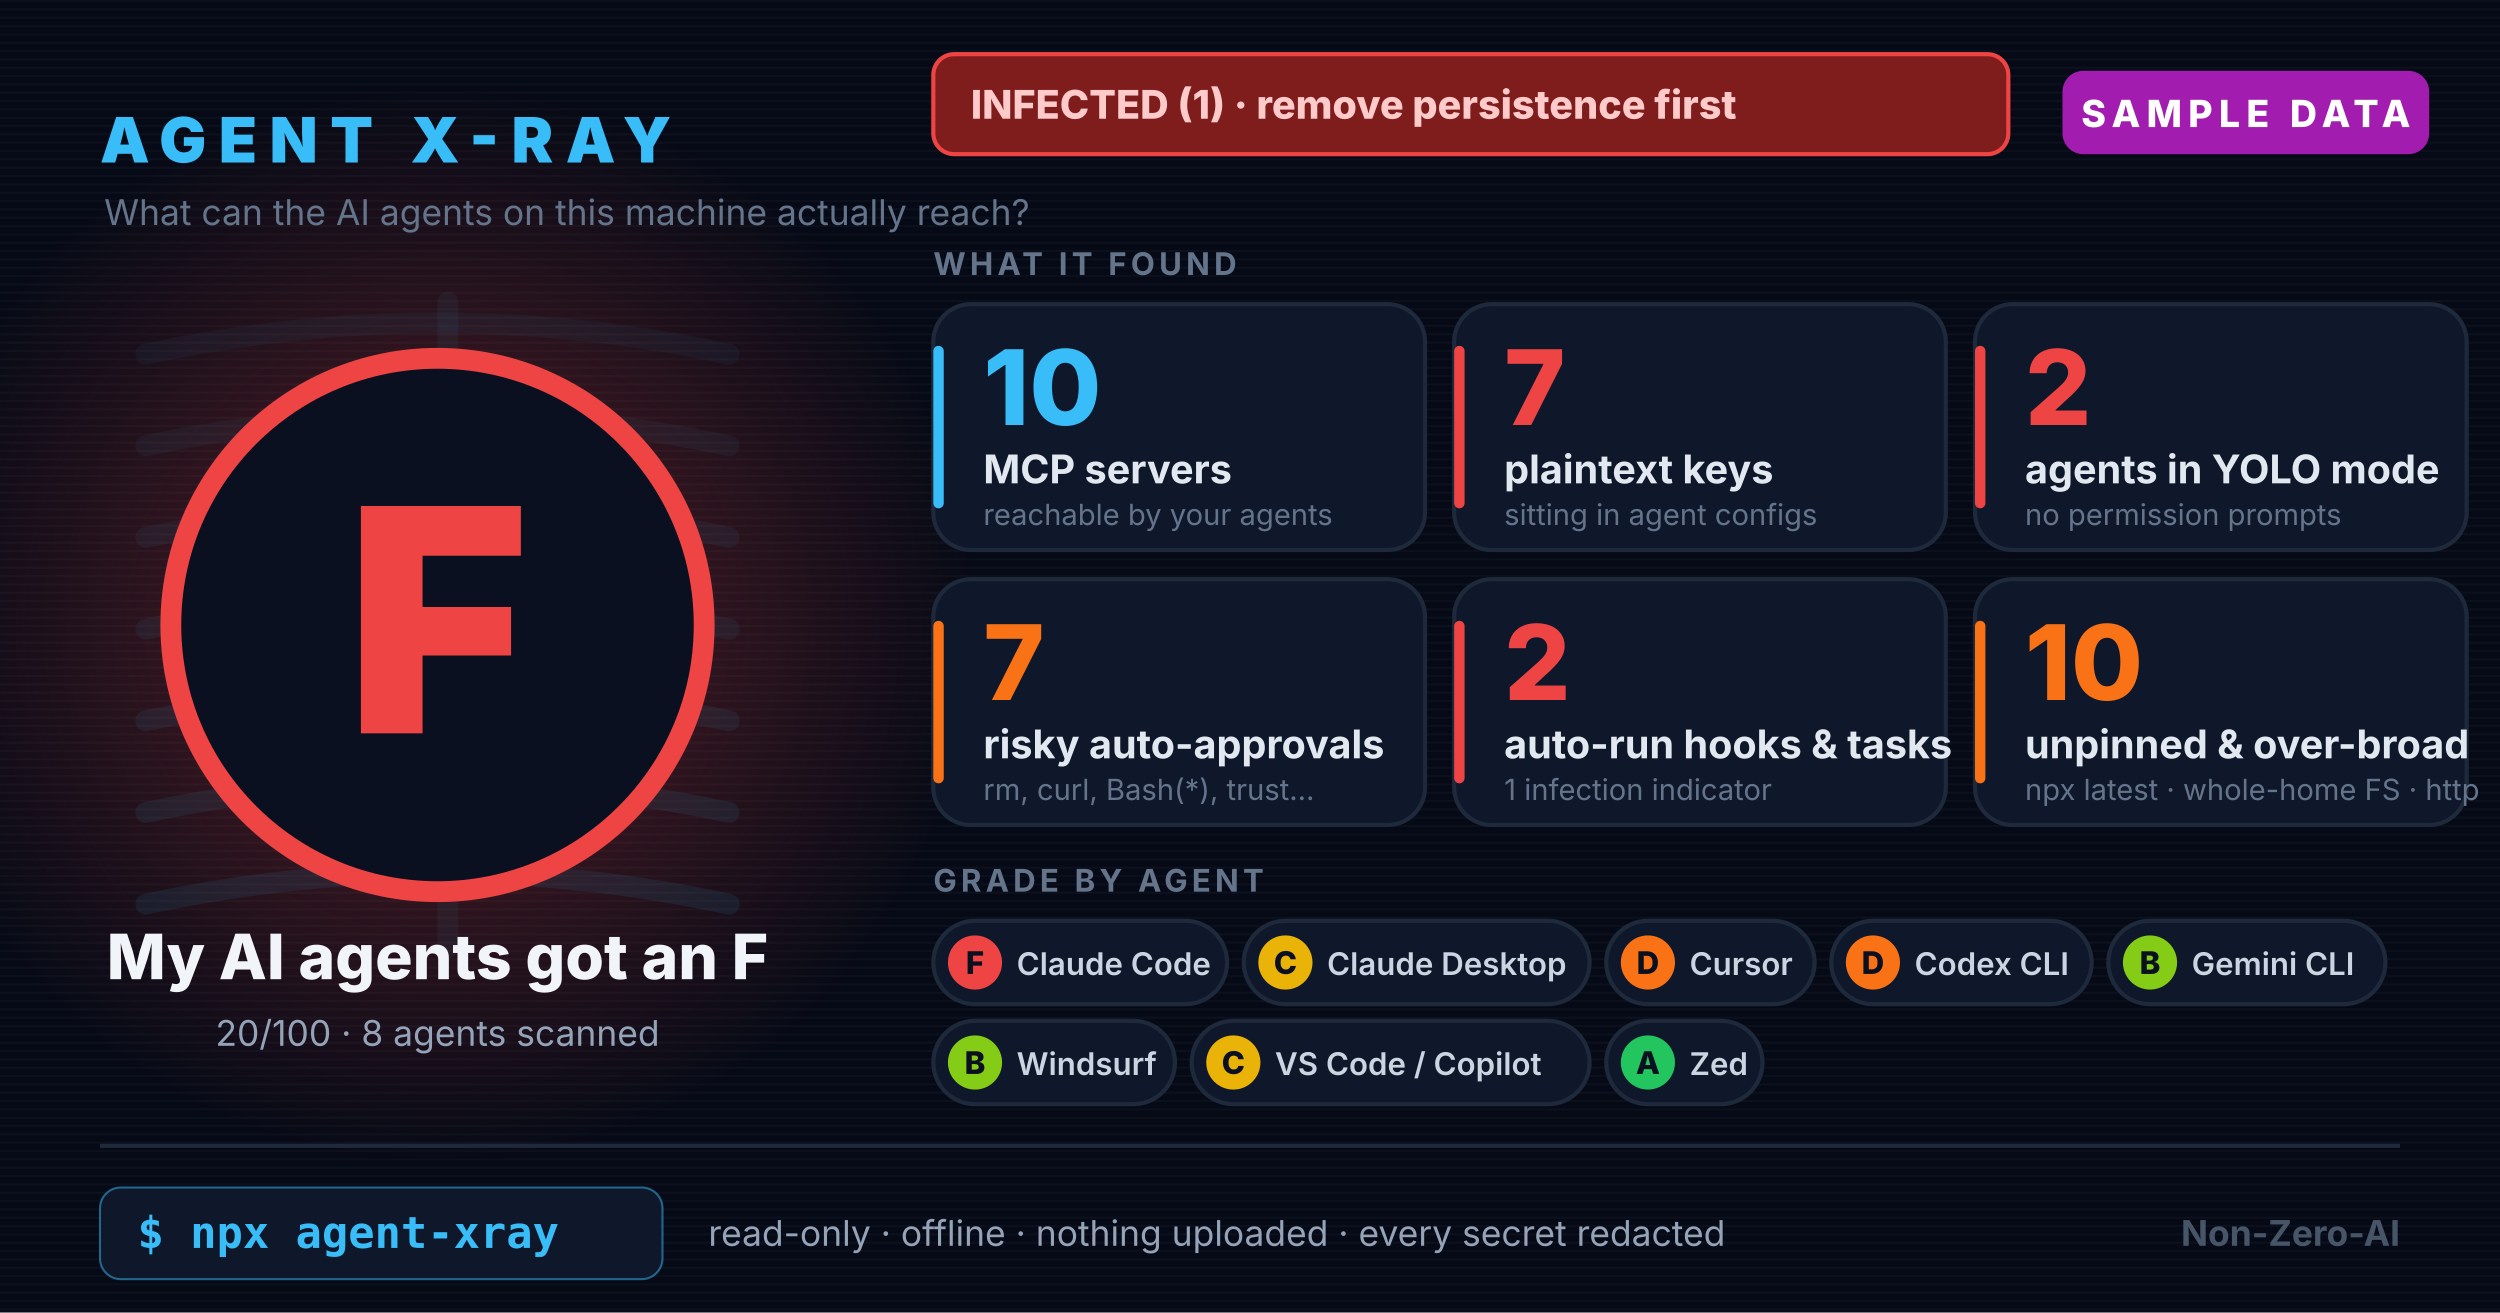
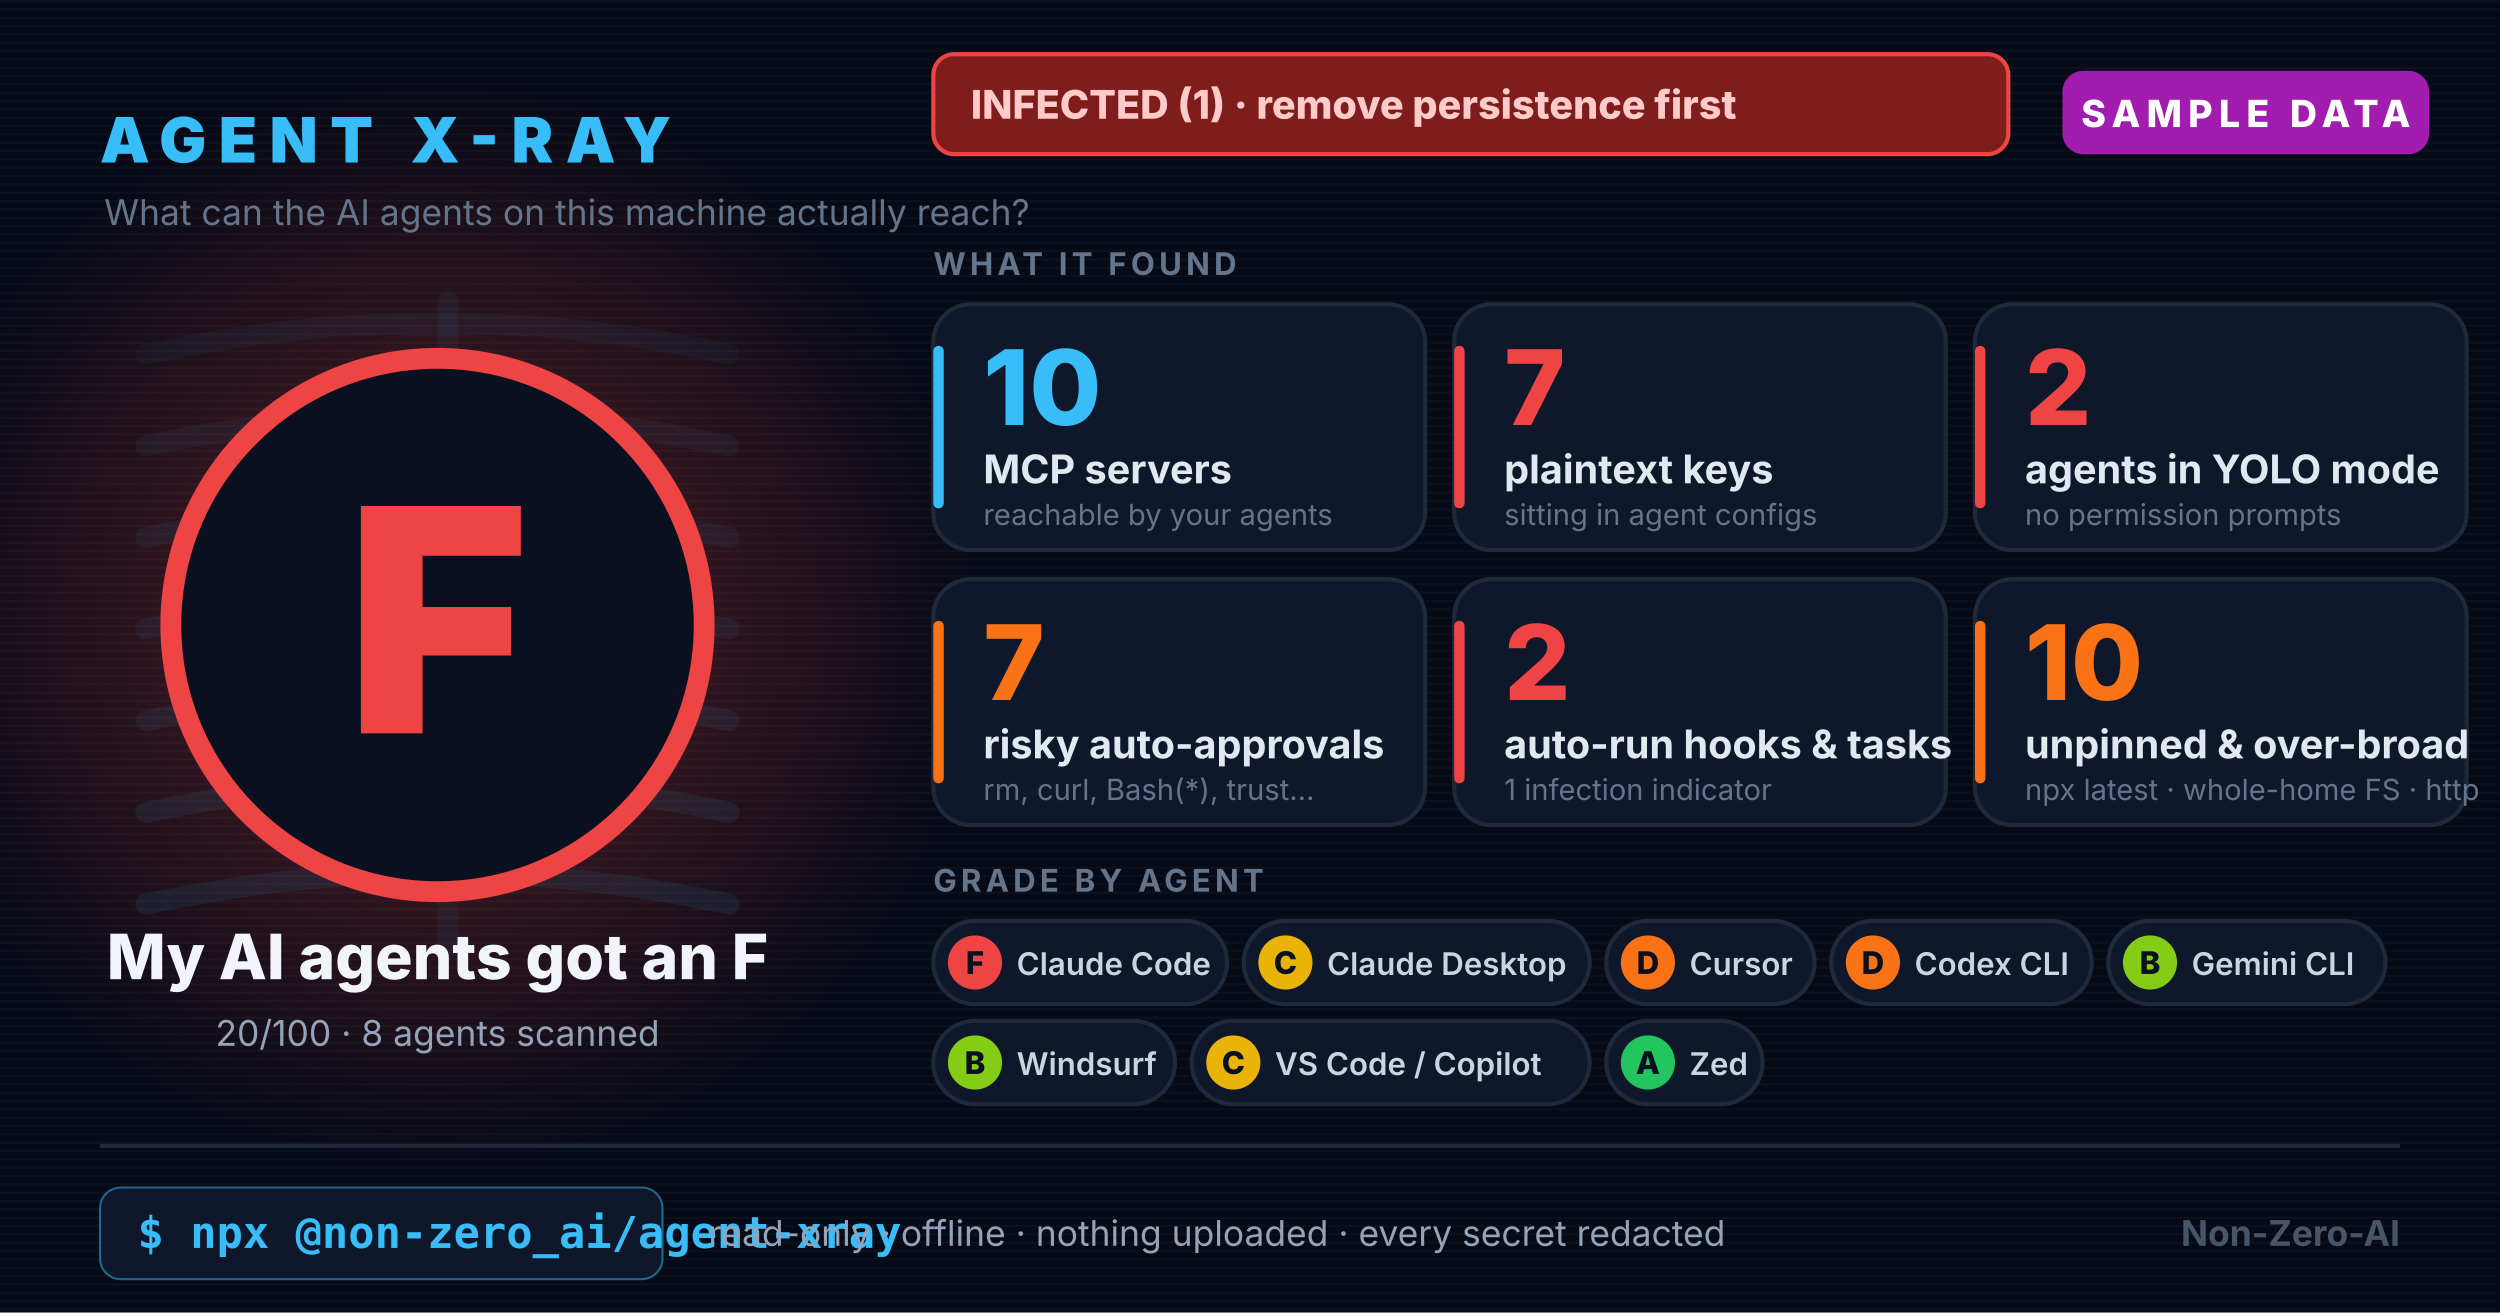
<svg xmlns="http://www.w3.org/2000/svg" width="1200" height="630" viewBox="0 0 1200 630">
  <defs>
    <radialGradient id="glow" cx="210" cy="300" r="260" gradientUnits="userSpaceOnUse">
      <stop offset="0" stop-color="#ef4444" stop-opacity="0.35" />
      <stop offset="1" stop-color="#ef4444" stop-opacity="0" />
    </radialGradient>
    <pattern id="scan" width="4" height="4" patternUnits="userSpaceOnUse">
      <rect width="4" height="1" fill="#ffffff" fill-opacity="0.025" />
    </pattern>
  </defs>
  <rect width="1200" height="630" fill="#060a16" />
  <rect width="1200" height="630" fill="url(#scan)" />
  <circle cx="210" cy="300" r="260" fill="url(#glow)" />
  <path d="M 70 170 Q 210 140 350 170" stroke="#38bdf8" stroke-opacity="0.05" stroke-width="10" fill="none" stroke-linecap="round" />
  <path d="M 70 214 Q 210 184 350 214" stroke="#38bdf8" stroke-opacity="0.056" stroke-width="10" fill="none" stroke-linecap="round" />
  <path d="M 70 258 Q 210 228 350 258" stroke="#38bdf8" stroke-opacity="0.062" stroke-width="10" fill="none" stroke-linecap="round" />
  <path d="M 70 302 Q 210 272 350 302" stroke="#38bdf8" stroke-opacity="0.068" stroke-width="10" fill="none" stroke-linecap="round" />
  <path d="M 70 346 Q 210 316 350 346" stroke="#38bdf8" stroke-opacity="0.074" stroke-width="10" fill="none" stroke-linecap="round" />
  <path d="M 70 390 Q 210 360 350 390" stroke="#38bdf8" stroke-opacity="0.08" stroke-width="10" fill="none" stroke-linecap="round" />
  <path d="M 70 434 Q 210 404 350 434" stroke="#38bdf8" stroke-opacity="0.086" stroke-width="10" fill="none" stroke-linecap="round" />
  <rect x="210" y="140" width="10" height="320" rx="5" fill="#38bdf8" fill-opacity="0.06" />
  <text x="48" y="78" font-family="Inter, 'Segoe UI', -apple-system, BlinkMacSystemFont, Roboto, Helvetica, Arial, sans-serif" font-size="30" font-weight="900" fill="#38bdf8" letter-spacing="6">AGENT X-RAY</text>
  <text x="50" y="108" font-family="Inter, 'Segoe UI', -apple-system, BlinkMacSystemFont, Roboto, Helvetica, Arial, sans-serif" font-size="17" fill="#64748b">What can the AI agents on this machine actually reach?</text>
  <g transform="translate(990,34)">
    <rect width="176" height="40" rx="10" fill="#a21caf" />
    <text x="88" y="27" text-anchor="middle" font-family="Inter, 'Segoe UI', -apple-system, BlinkMacSystemFont, Roboto, Helvetica, Arial, sans-serif" font-size="18" font-weight="800" fill="#fff" letter-spacing="3">SAMPLE DATA</text>
  </g>
  <g transform="translate(448,26)">
    <rect width="516" height="48" rx="10" fill="#7f1d1d" stroke="#ef4444" stroke-width="2" />
    <text x="18" y="31" font-family="Inter, 'Segoe UI', -apple-system, BlinkMacSystemFont, Roboto, Helvetica, Arial, sans-serif" font-size="19" font-weight="800" fill="#fecaca">INFECTED (1) · remove persistence first</text>
  </g>
  <circle cx="210" cy="300" r="128" fill="#0b1020" stroke="#ef4444" stroke-width="10" />
  <text x="210" y="352" text-anchor="middle" font-family="Inter, 'Segoe UI', -apple-system, BlinkMacSystemFont, Roboto, Helvetica, Arial, sans-serif" font-size="150" font-weight="900" fill="#ef4444">F</text>
  <text x="210" y="470" text-anchor="middle" font-family="Inter, 'Segoe UI', -apple-system, BlinkMacSystemFont, Roboto, Helvetica, Arial, sans-serif" font-size="30" font-weight="800" fill="#f1f5f9">My AI agents got an F</text>
  <text x="210" y="502" text-anchor="middle" font-family="Inter, 'Segoe UI', -apple-system, BlinkMacSystemFont, Roboto, Helvetica, Arial, sans-serif" font-size="17" fill="#94a3b8">20/100 · 8 agents scanned</text>
  <text x="448" y="132" font-family="Inter, 'Segoe UI', -apple-system, BlinkMacSystemFont, Roboto, Helvetica, Arial, sans-serif" font-size="15" font-weight="700" fill="#64748b" letter-spacing="2">WHAT IT FOUND</text>
  <g transform="translate(448,146)">
    <rect width="236" height="118" rx="18" fill="#0f172a" stroke="#1e293b" stroke-width="2" />
    <rect x="0" y="20" width="5" height="78" rx="2.5" fill="#38bdf8" />
    <text x="24" y="58" font-family="Inter, 'Segoe UI', -apple-system, BlinkMacSystemFont, Roboto, Helvetica, Arial, sans-serif" font-size="50" font-weight="800" fill="#38bdf8">10</text>
    <text x="24" y="86" font-family="Inter, 'Segoe UI', -apple-system, BlinkMacSystemFont, Roboto, Helvetica, Arial, sans-serif" font-size="19" font-weight="700" fill="#e2e8f0">MCP servers</text>
    <text x="24" y="106" font-family="Inter, 'Segoe UI', -apple-system, BlinkMacSystemFont, Roboto, Helvetica, Arial, sans-serif" font-size="14" fill="#64748b">reachable by your agents</text>
  </g>
  <g transform="translate(698,146)">
    <rect width="236" height="118" rx="18" fill="#0f172a" stroke="#1e293b" stroke-width="2" />
    <rect x="0" y="20" width="5" height="78" rx="2.5" fill="#ef4444" />
    <text x="24" y="58" font-family="Inter, 'Segoe UI', -apple-system, BlinkMacSystemFont, Roboto, Helvetica, Arial, sans-serif" font-size="50" font-weight="800" fill="#ef4444">7</text>
    <text x="24" y="86" font-family="Inter, 'Segoe UI', -apple-system, BlinkMacSystemFont, Roboto, Helvetica, Arial, sans-serif" font-size="19" font-weight="700" fill="#e2e8f0">plaintext keys</text>
    <text x="24" y="106" font-family="Inter, 'Segoe UI', -apple-system, BlinkMacSystemFont, Roboto, Helvetica, Arial, sans-serif" font-size="14" fill="#64748b">sitting in agent configs</text>
  </g>
  <g transform="translate(948,146)">
    <rect width="236" height="118" rx="18" fill="#0f172a" stroke="#1e293b" stroke-width="2" />
    <rect x="0" y="20" width="5" height="78" rx="2.5" fill="#ef4444" />
    <text x="24" y="58" font-family="Inter, 'Segoe UI', -apple-system, BlinkMacSystemFont, Roboto, Helvetica, Arial, sans-serif" font-size="50" font-weight="800" fill="#ef4444">2</text>
    <text x="24" y="86" font-family="Inter, 'Segoe UI', -apple-system, BlinkMacSystemFont, Roboto, Helvetica, Arial, sans-serif" font-size="19" font-weight="700" fill="#e2e8f0">agents in YOLO mode</text>
    <text x="24" y="106" font-family="Inter, 'Segoe UI', -apple-system, BlinkMacSystemFont, Roboto, Helvetica, Arial, sans-serif" font-size="14" fill="#64748b">no permission prompts</text>
  </g>
  <g transform="translate(448,278)">
    <rect width="236" height="118" rx="18" fill="#0f172a" stroke="#1e293b" stroke-width="2" />
    <rect x="0" y="20" width="5" height="78" rx="2.5" fill="#f97316" />
    <text x="24" y="58" font-family="Inter, 'Segoe UI', -apple-system, BlinkMacSystemFont, Roboto, Helvetica, Arial, sans-serif" font-size="50" font-weight="800" fill="#f97316">7</text>
    <text x="24" y="86" font-family="Inter, 'Segoe UI', -apple-system, BlinkMacSystemFont, Roboto, Helvetica, Arial, sans-serif" font-size="19" font-weight="700" fill="#e2e8f0">risky auto-approvals</text>
    <text x="24" y="106" font-family="Inter, 'Segoe UI', -apple-system, BlinkMacSystemFont, Roboto, Helvetica, Arial, sans-serif" font-size="14" fill="#64748b">rm, curl, Bash(*), trust…</text>
  </g>
  <g transform="translate(698,278)">
    <rect width="236" height="118" rx="18" fill="#0f172a" stroke="#1e293b" stroke-width="2" />
    <rect x="0" y="20" width="5" height="78" rx="2.5" fill="#ef4444" />
    <text x="24" y="58" font-family="Inter, 'Segoe UI', -apple-system, BlinkMacSystemFont, Roboto, Helvetica, Arial, sans-serif" font-size="50" font-weight="800" fill="#ef4444">2</text>
    <text x="24" y="86" font-family="Inter, 'Segoe UI', -apple-system, BlinkMacSystemFont, Roboto, Helvetica, Arial, sans-serif" font-size="19" font-weight="700" fill="#e2e8f0">auto-run hooks &amp; tasks</text>
    <text x="24" y="106" font-family="Inter, 'Segoe UI', -apple-system, BlinkMacSystemFont, Roboto, Helvetica, Arial, sans-serif" font-size="14" fill="#64748b">1 infection indicator</text>
  </g>
  <g transform="translate(948,278)">
    <rect width="236" height="118" rx="18" fill="#0f172a" stroke="#1e293b" stroke-width="2" />
    <rect x="0" y="20" width="5" height="78" rx="2.5" fill="#f97316" />
    <text x="24" y="58" font-family="Inter, 'Segoe UI', -apple-system, BlinkMacSystemFont, Roboto, Helvetica, Arial, sans-serif" font-size="50" font-weight="800" fill="#f97316">10</text>
    <text x="24" y="86" font-family="Inter, 'Segoe UI', -apple-system, BlinkMacSystemFont, Roboto, Helvetica, Arial, sans-serif" font-size="19" font-weight="700" fill="#e2e8f0">unpinned &amp; over-broad</text>
    <text x="24" y="106" font-family="Inter, 'Segoe UI', -apple-system, BlinkMacSystemFont, Roboto, Helvetica, Arial, sans-serif" font-size="14" fill="#64748b">npx latest · whole-home FS · http</text>
  </g>
  <text x="448" y="428" font-family="Inter, 'Segoe UI', -apple-system, BlinkMacSystemFont, Roboto, Helvetica, Arial, sans-serif" font-size="15" font-weight="700" fill="#64748b" letter-spacing="2">GRADE BY AGENT</text>
  <g transform="translate(448,442)">
    <rect width="141" height="40" rx="20" fill="#0f172a" stroke="#1e293b" stroke-width="2" />
    <circle cx="20" cy="20" r="13" fill="#ef4444" />
    <text x="20" y="25.5" text-anchor="middle" font-family="Inter, 'Segoe UI', -apple-system, BlinkMacSystemFont, Roboto, Helvetica, Arial, sans-serif" font-size="15" font-weight="800" fill="#0b1020">F</text>
    <text x="40" y="26" font-family="Inter, 'Segoe UI', -apple-system, BlinkMacSystemFont, Roboto, Helvetica, Arial, sans-serif" font-size="15" font-weight="600" fill="#cbd5e1">Claude Code</text>
  </g>
  <g transform="translate(597,442)">
    <rect width="166" height="40" rx="20" fill="#0f172a" stroke="#1e293b" stroke-width="2" />
    <circle cx="20" cy="20" r="13" fill="#eab308" />
    <text x="20" y="25.5" text-anchor="middle" font-family="Inter, 'Segoe UI', -apple-system, BlinkMacSystemFont, Roboto, Helvetica, Arial, sans-serif" font-size="15" font-weight="800" fill="#0b1020">C</text>
    <text x="40" y="26" font-family="Inter, 'Segoe UI', -apple-system, BlinkMacSystemFont, Roboto, Helvetica, Arial, sans-serif" font-size="15" font-weight="600" fill="#cbd5e1">Claude Desktop</text>
  </g>
  <g transform="translate(771,442)">
    <rect width="100" height="40" rx="20" fill="#0f172a" stroke="#1e293b" stroke-width="2" />
    <circle cx="20" cy="20" r="13" fill="#f97316" />
    <text x="20" y="25.5" text-anchor="middle" font-family="Inter, 'Segoe UI', -apple-system, BlinkMacSystemFont, Roboto, Helvetica, Arial, sans-serif" font-size="15" font-weight="800" fill="#0b1020">D</text>
    <text x="40" y="26" font-family="Inter, 'Segoe UI', -apple-system, BlinkMacSystemFont, Roboto, Helvetica, Arial, sans-serif" font-size="15" font-weight="600" fill="#cbd5e1">Cursor</text>
  </g>
  <g transform="translate(879,442)">
    <rect width="125" height="40" rx="20" fill="#0f172a" stroke="#1e293b" stroke-width="2" />
    <circle cx="20" cy="20" r="13" fill="#f97316" />
    <text x="20" y="25.5" text-anchor="middle" font-family="Inter, 'Segoe UI', -apple-system, BlinkMacSystemFont, Roboto, Helvetica, Arial, sans-serif" font-size="15" font-weight="800" fill="#0b1020">D</text>
    <text x="40" y="26" font-family="Inter, 'Segoe UI', -apple-system, BlinkMacSystemFont, Roboto, Helvetica, Arial, sans-serif" font-size="15" font-weight="600" fill="#cbd5e1">Codex CLI</text>
  </g>
  <g transform="translate(1012,442)">
    <rect width="133" height="40" rx="20" fill="#0f172a" stroke="#1e293b" stroke-width="2" />
    <circle cx="20" cy="20" r="13" fill="#84cc16" />
    <text x="20" y="25.5" text-anchor="middle" font-family="Inter, 'Segoe UI', -apple-system, BlinkMacSystemFont, Roboto, Helvetica, Arial, sans-serif" font-size="15" font-weight="800" fill="#0b1020">B</text>
    <text x="40" y="26" font-family="Inter, 'Segoe UI', -apple-system, BlinkMacSystemFont, Roboto, Helvetica, Arial, sans-serif" font-size="15" font-weight="600" fill="#cbd5e1">Gemini CLI</text>
  </g>
  <g transform="translate(448,490)">
    <rect width="116" height="40" rx="20" fill="#0f172a" stroke="#1e293b" stroke-width="2" />
    <circle cx="20" cy="20" r="13" fill="#84cc16" />
    <text x="20" y="25.5" text-anchor="middle" font-family="Inter, 'Segoe UI', -apple-system, BlinkMacSystemFont, Roboto, Helvetica, Arial, sans-serif" font-size="15" font-weight="800" fill="#0b1020">B</text>
    <text x="40" y="26" font-family="Inter, 'Segoe UI', -apple-system, BlinkMacSystemFont, Roboto, Helvetica, Arial, sans-serif" font-size="15" font-weight="600" fill="#cbd5e1">Windsurf</text>
  </g>
  <g transform="translate(572,490)">
    <rect width="191" height="40" rx="20" fill="#0f172a" stroke="#1e293b" stroke-width="2" />
    <circle cx="20" cy="20" r="13" fill="#eab308" />
    <text x="20" y="25.5" text-anchor="middle" font-family="Inter, 'Segoe UI', -apple-system, BlinkMacSystemFont, Roboto, Helvetica, Arial, sans-serif" font-size="15" font-weight="800" fill="#0b1020">C</text>
    <text x="40" y="26" font-family="Inter, 'Segoe UI', -apple-system, BlinkMacSystemFont, Roboto, Helvetica, Arial, sans-serif" font-size="15" font-weight="600" fill="#cbd5e1">VS Code / Copilot</text>
  </g>
  <g transform="translate(771,490)">
    <rect width="75" height="40" rx="20" fill="#0f172a" stroke="#1e293b" stroke-width="2" />
    <circle cx="20" cy="20" r="13" fill="#22c55e" />
    <text x="20" y="25.5" text-anchor="middle" font-family="Inter, 'Segoe UI', -apple-system, BlinkMacSystemFont, Roboto, Helvetica, Arial, sans-serif" font-size="15" font-weight="800" fill="#0b1020">A</text>
    <text x="40" y="26" font-family="Inter, 'Segoe UI', -apple-system, BlinkMacSystemFont, Roboto, Helvetica, Arial, sans-serif" font-size="15" font-weight="600" fill="#cbd5e1">Zed</text>
  </g>
  <line x1="48" y1="550" x2="1152" y2="550" stroke="#1e293b" stroke-width="2" />
  <rect x="48" y="570" width="270" height="44" rx="10" fill="#0f172a" stroke="#38bdf8" stroke-opacity="0.5" />
-   <text x="66" y="599" font-family="'JetBrains Mono', 'SF Mono', Menlo, Consolas, 'DejaVu Sans Mono', monospace" font-size="21" font-weight="700" fill="#38bdf8">$ npx agent-xray</text>
+   <text x="66" y="599" font-family="'JetBrains Mono', 'SF Mono', Menlo, Consolas, 'DejaVu Sans Mono', monospace" font-size="21" font-weight="700" fill="#38bdf8">$ npx @non-zero_ai/agent-xray</text>
  <text x="340" y="598" font-family="Inter, 'Segoe UI', -apple-system, BlinkMacSystemFont, Roboto, Helvetica, Arial, sans-serif" font-size="17" fill="#94a3b8">read-only · offline · nothing uploaded · every secret redacted</text>
  <text x="1152" y="598" text-anchor="end" font-family="Inter, 'Segoe UI', -apple-system, BlinkMacSystemFont, Roboto, Helvetica, Arial, sans-serif" font-size="17" font-weight="700" fill="#475569">Non-Zero-AI</text>
</svg>
